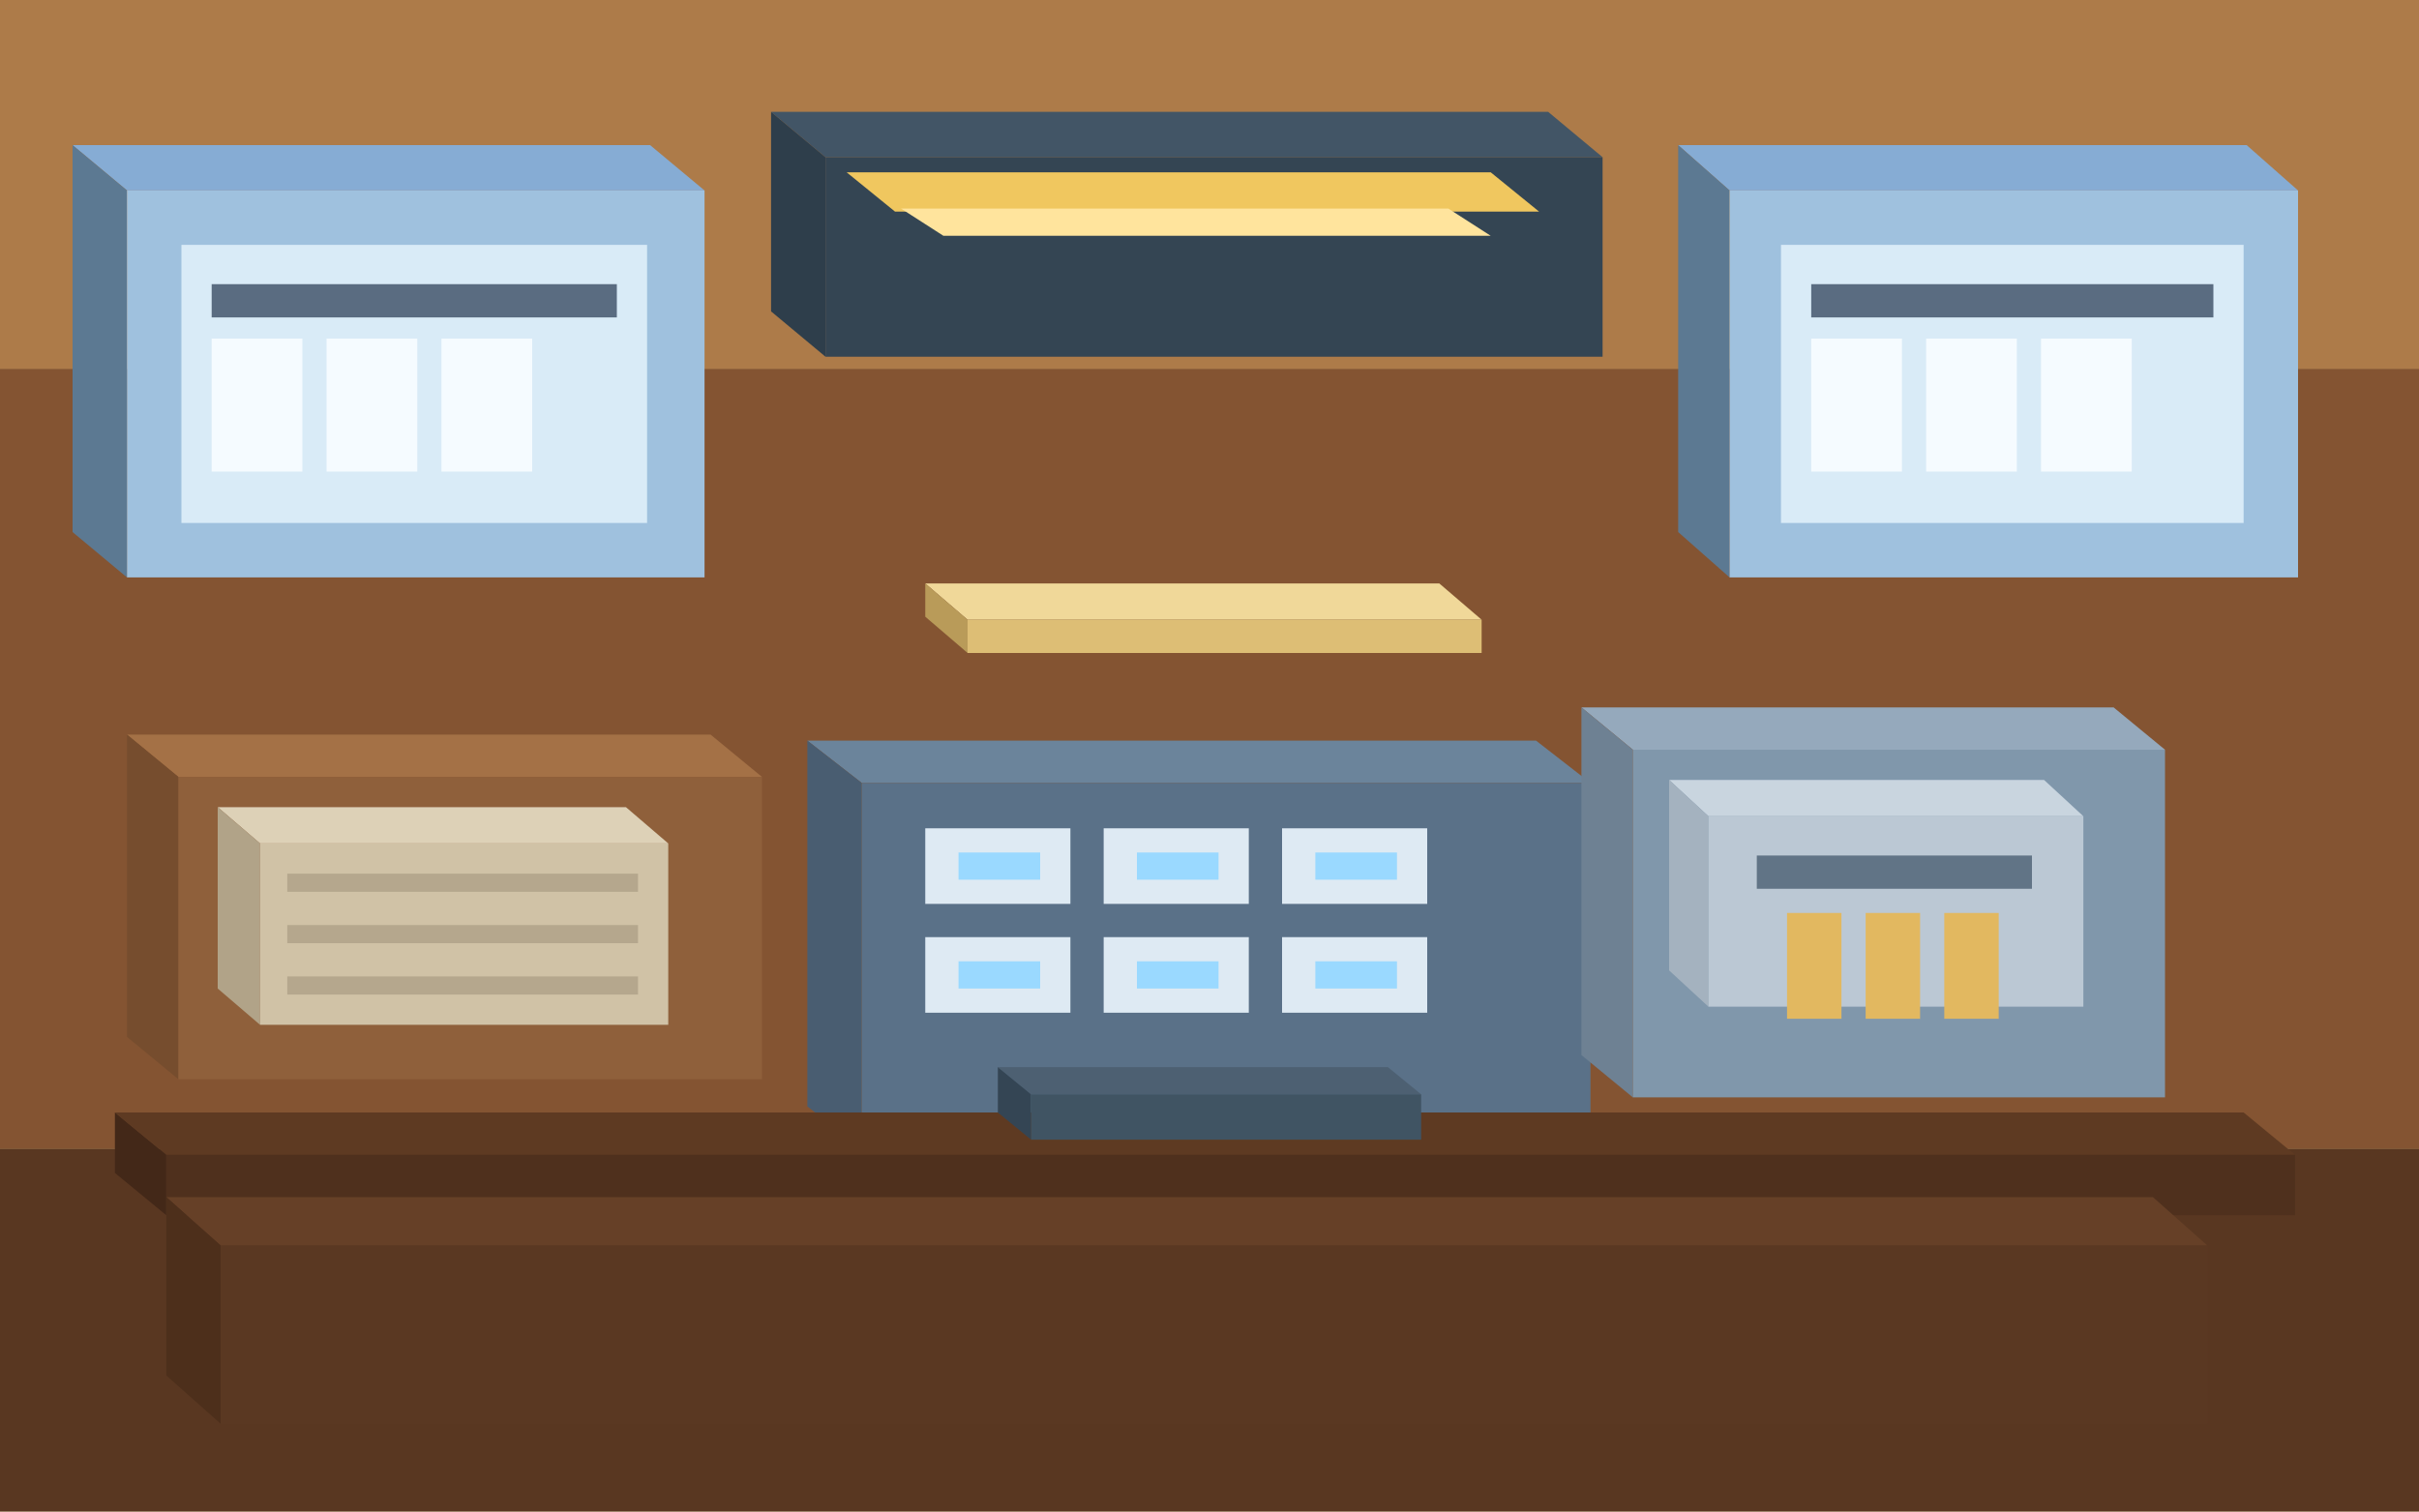
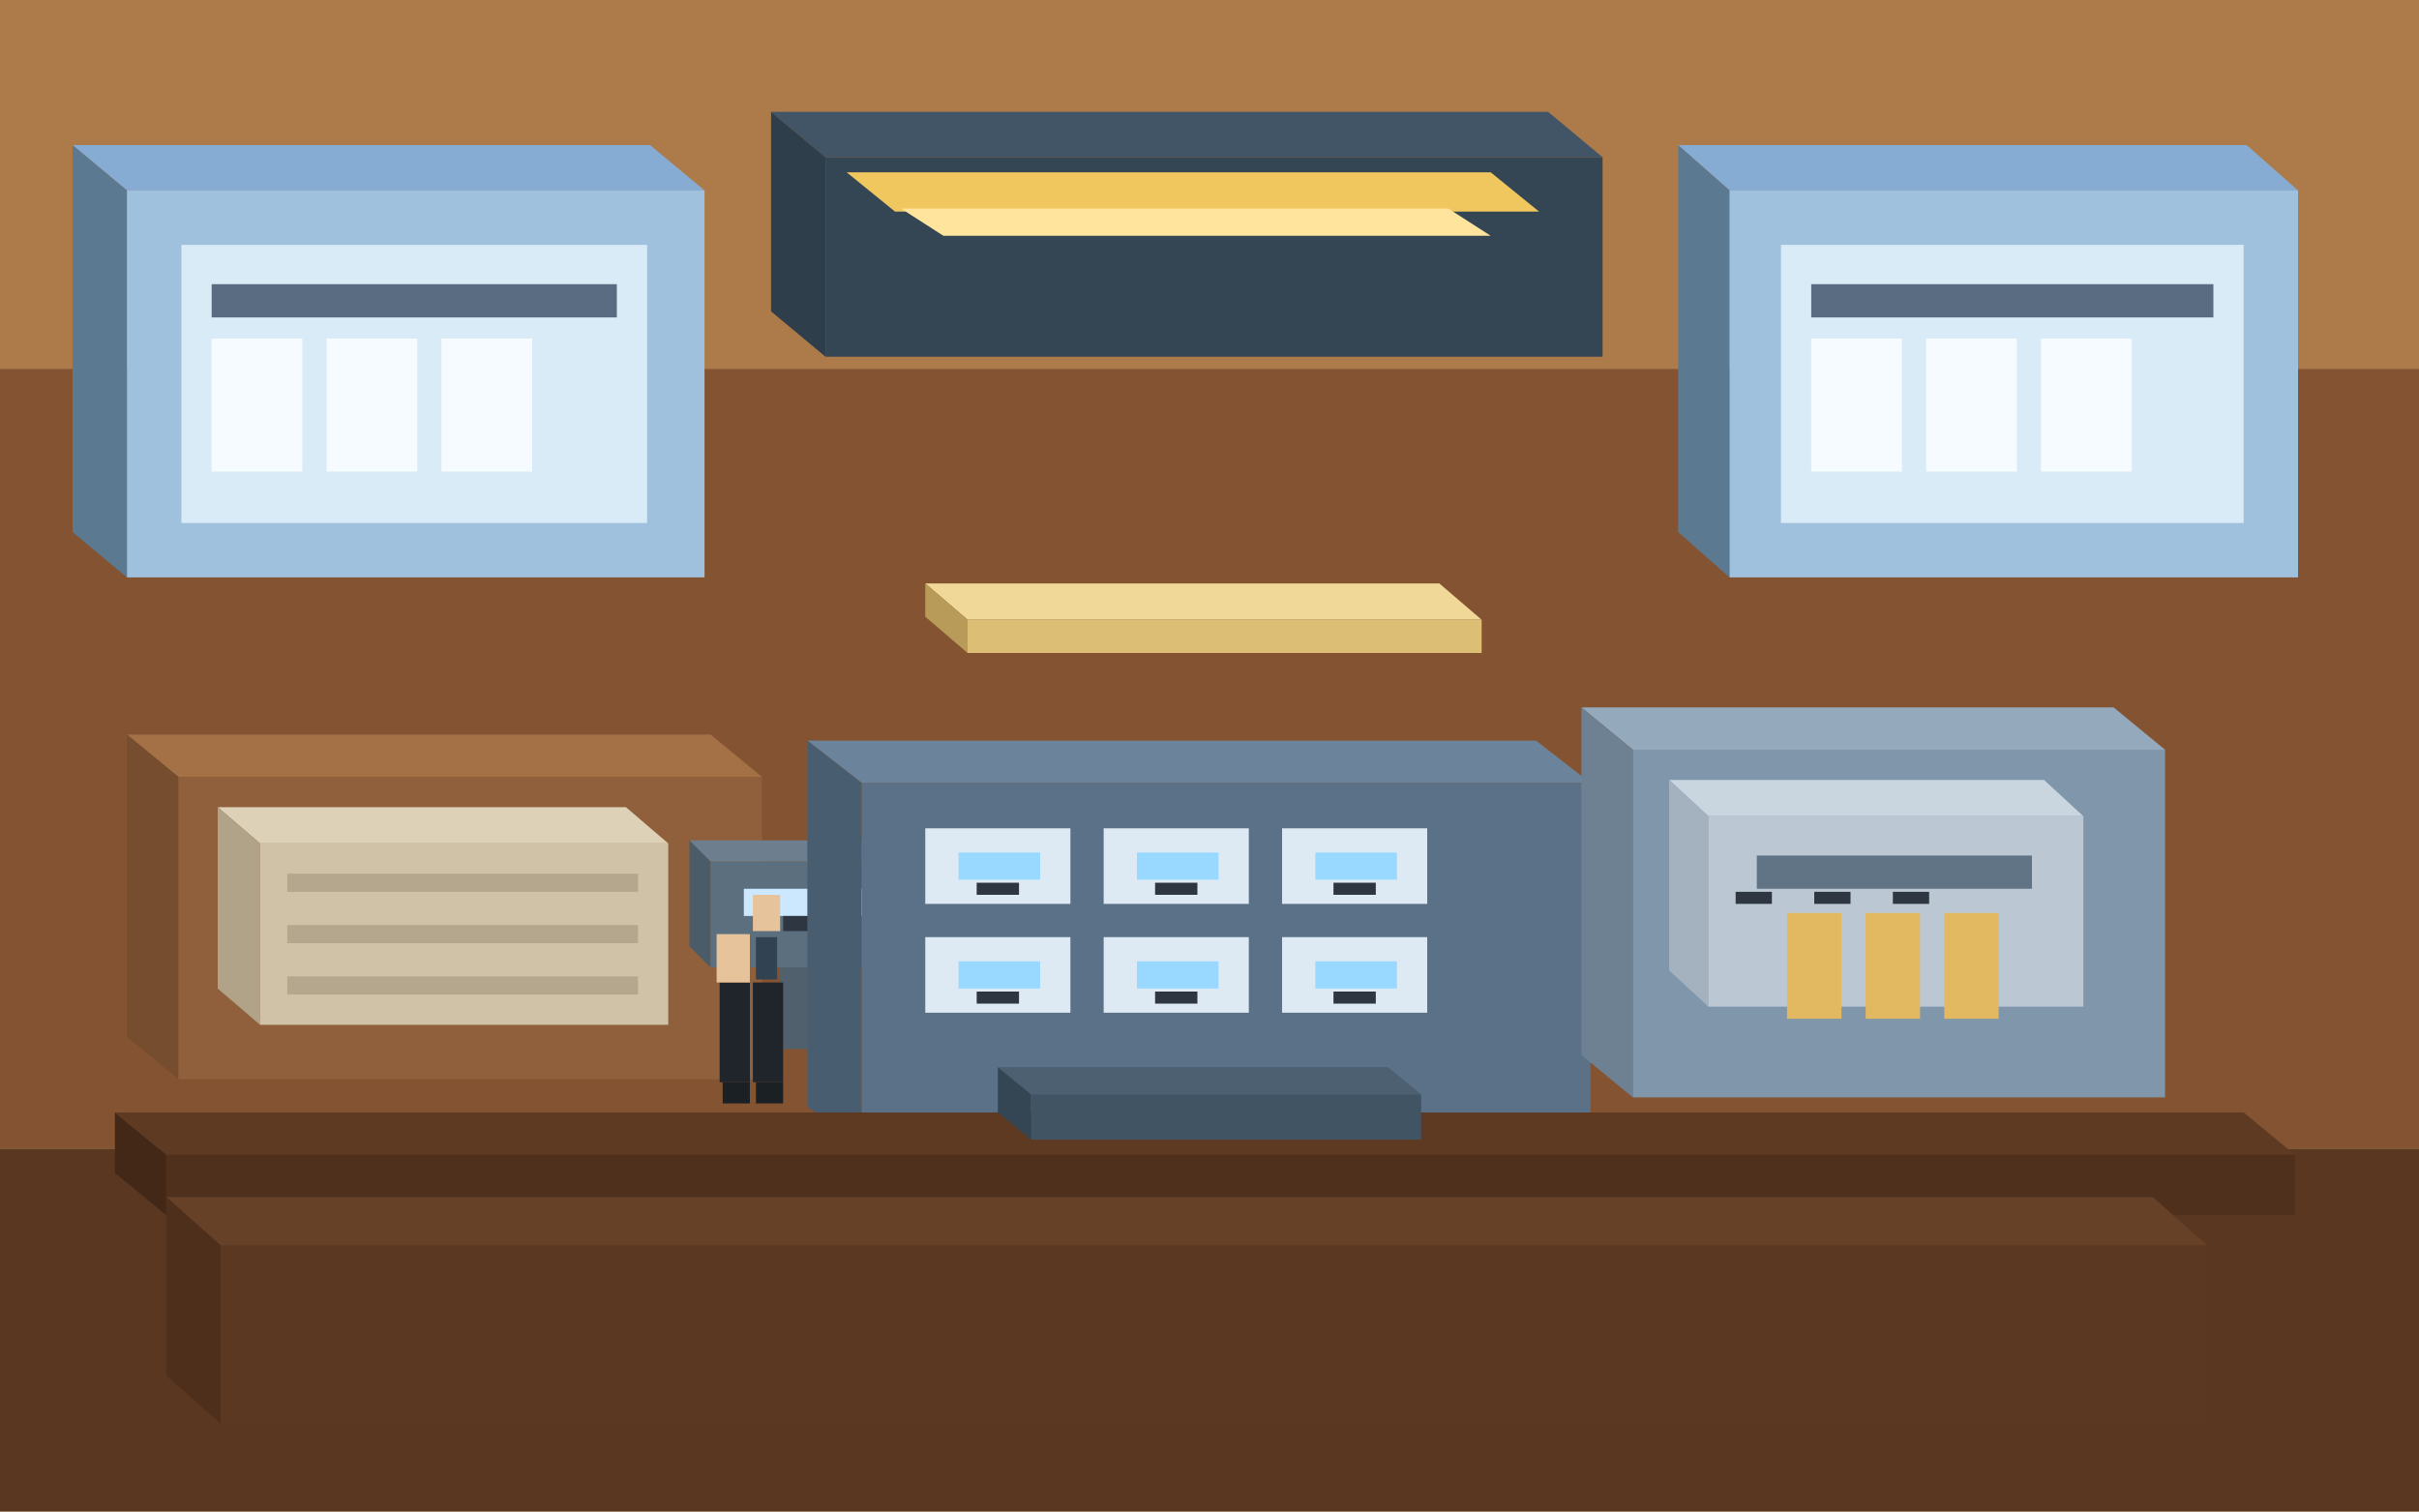
<svg xmlns="http://www.w3.org/2000/svg" width="1600" height="1000" viewBox="0 0 1600 1000" fill="none">
  <rect width="1600" height="1000" fill="#C8A36A" />
  <rect y="0" width="1600" height="244" fill="#AD7B49" />
  <rect y="244" width="1600" height="516" fill="#845432" />
  <rect y="760" width="1600" height="240" fill="#593721" />
  <polygon points="84,126 466,126 430,96 48,96" fill="#86ACD4" />
  <polygon points="84,126 84,382 48,352 48,96" fill="#5C7992" />
  <polygon points="84,126 466,126 466,382 84,382" fill="#9FC1DE" />
  <rect x="120" y="162" width="308" height="184" fill="#D9EBF7" />
  <rect x="140" y="188" width="268" height="22" fill="#5A6C81" />
  <rect x="140" y="224" width="60" height="88" fill="#F5FBFF" />
  <rect x="216" y="224" width="60" height="88" fill="#F5FBFF" />
  <rect x="292" y="224" width="60" height="88" fill="#F5FBFF" />
  <polygon points="1144,126 1520,126 1486,96 1110,96" fill="#86ACD4" />
  <polygon points="1144,126 1144,382 1110,352 1110,96" fill="#5C7992" />
  <polygon points="1144,126 1520,126 1520,382 1144,382" fill="#9FC1DE" />
  <rect x="1178" y="162" width="306" height="184" fill="#D9EBF7" />
  <rect x="1198" y="188" width="266" height="22" fill="#5A6C81" />
  <rect x="1198" y="224" width="60" height="88" fill="#F5FBFF" />
  <rect x="1274" y="224" width="60" height="88" fill="#F5FBFF" />
  <rect x="1350" y="224" width="60" height="88" fill="#F5FBFF" />
  <polygon points="546,104 1060,104 1024,74 510,74" fill="#425566" />
  <polygon points="546,104 546,236 510,206 510,74" fill="#2E3E4B" />
  <polygon points="546,104 1060,104 1060,236 546,236" fill="#344553" />
  <polygon points="592,140 1018,140 986,114 560,114" fill="#F0C75F" />
  <polygon points="624,156 986,156 958,138 596,138" fill="#FFE49D" />
  <polygon points="118,514 504,514 470,486 84,486" fill="#A47146" />
  <polygon points="118,514 118,714 84,686 84,486" fill="#764D2E" />
  <polygon points="118,514 504,514 504,714 118,714" fill="#8F603B" />
  <polygon points="172,558 442,558 414,534 144,534" fill="#DDD1B7" />
  <polygon points="172,558 172,678 144,654 144,534" fill="#B1A388" />
  <polygon points="172,558 442,558 442,678 172,678" fill="#D0C2A6" />
  <rect x="190" y="578" width="232" height="12" fill="#B5A78D" />
  <rect x="190" y="612" width="232" height="12" fill="#B5A78D" />
  <rect x="190" y="646" width="232" height="12" fill="#B5A78D" />
+   <polygon points="470,570 598,570 584,556 456,556" fill="#6D7F8F" />
+   <polygon points="470,570 470,640 456,626 456,556" fill="#4B5C69" />
+   <polygon points="470,570 598,570 598,640 470,640" fill="#5C6F7E" />
+   <rect x="492" y="588" width="84" height="18" fill="#CBE8FF" />
+   <rect x="518" y="606" width="32" height="10" fill="#2E3741" />
+   <rect x="516" y="640" width="36" height="54" fill="#50606D" />
+   <rect x="476" y="650" width="20" height="66" fill="#20252B" />
+   <rect x="498" y="650" width="20" height="66" fill="#20252B" />
+   <rect x="474" y="618" width="22" height="32" fill="#E7C39B" />
+   <rect x="498" y="592" width="18" height="24" fill="#E7C39B" />
+   <rect x="500" y="620" width="14" height="28" fill="#314353" />
+   <rect x="478" y="716" width="18" height="14" fill="#1B2025" />
+   <rect x="500" y="716" width="18" height="14" fill="#1B2025" />
  <polygon points="570,518 1052,518 1016,490 534,490" fill="#6B849B" />
  <polygon points="570,518 570,760 534,732 534,490" fill="#495D71" />
  <polygon points="570,518 1052,518 1052,760 570,760" fill="#5A7188" />
  <rect x="612" y="548" width="96" height="50" fill="#DEEAF3" />
  <rect x="730" y="548" width="96" height="50" fill="#DEEAF3" />
  <rect x="848" y="548" width="96" height="50" fill="#DEEAF3" />
  <rect x="612" y="620" width="96" height="50" fill="#DEEAF3" />
  <rect x="730" y="620" width="96" height="50" fill="#DEEAF3" />
  <rect x="848" y="620" width="96" height="50" fill="#DEEAF3" />
  <rect x="634" y="564" width="54" height="18" fill="#9AD9FF" />
  <rect x="752" y="564" width="54" height="18" fill="#9AD9FF" />
  <rect x="870" y="564" width="54" height="18" fill="#9AD9FF" />
  <rect x="634" y="636" width="54" height="18" fill="#9AD9FF" />
  <rect x="752" y="636" width="54" height="18" fill="#9AD9FF" />
  <rect x="870" y="636" width="54" height="18" fill="#9AD9FF" />
+   <rect x="646" y="584" width="28" height="8" fill="#2E3741" />
+   <rect x="764" y="584" width="28" height="8" fill="#2E3741" />
+   <rect x="882" y="584" width="28" height="8" fill="#2E3741" />
+   <rect x="646" y="656" width="28" height="8" fill="#2E3741" />
+   <rect x="764" y="656" width="28" height="8" fill="#2E3741" />
+   <rect x="882" y="656" width="28" height="8" fill="#2E3741" />
  <polygon points="1080,496 1432,496 1398,468 1046,468" fill="#95A9BC" />
  <polygon points="1080,496 1080,726 1046,698 1046,468" fill="#6E8193" />
  <polygon points="1080,496 1432,496 1432,726 1080,726" fill="#8097AB" />
  <polygon points="1130,540 1378,540 1352,516 1104,516" fill="#C9D5DF" />
  <polygon points="1130,540 1130,666 1104,642 1104,516" fill="#A4B2BF" />
  <polygon points="1130,540 1378,540 1378,666 1130,666" fill="#BBC8D4" />
  <rect x="1162" y="566" width="182" height="22" fill="#617486" />
  <rect x="1182" y="604" width="36" height="70" fill="#E2B860" />
  <rect x="1234" y="604" width="36" height="70" fill="#E2B860" />
  <rect x="1286" y="604" width="36" height="70" fill="#E2B860" />
+   <rect x="1148" y="590" width="24" height="8" fill="#2E3741" />
+   <rect x="1200" y="590" width="24" height="8" fill="#2E3741" />
+   <rect x="1252" y="590" width="24" height="8" fill="#2E3741" />
  <polygon points="110,764 1518,764 1484,736 76,736" fill="#5E3A22" />
  <polygon points="110,764 110,804 76,776 76,736" fill="#432818" />
  <polygon points="110,764 1518,764 1518,804 110,804" fill="#4F301D" />
  <polygon points="146,824 1460,824 1424,792 110,792" fill="#664027" />
  <polygon points="146,824 146,942 110,910 110,792" fill="#4D2F1B" />
  <polygon points="146,824 1460,824 1460,942 146,942" fill="#5A3822" />
  <polygon points="640,410 980,410 952,386 612,386" fill="#F0D899" />
  <polygon points="640,410 640,432 612,408 612,386" fill="#B99B59" />
  <polygon points="640,410 980,410 980,432 640,432" fill="#DDBE75" />
  <polygon points="682,724 940,724 918,706 660,706" fill="#4D6072" />
  <polygon points="682,724 682,754 660,736 660,706" fill="#344554" />
  <polygon points="682,724 940,724 940,754 682,754" fill="#405463" />
</svg>
